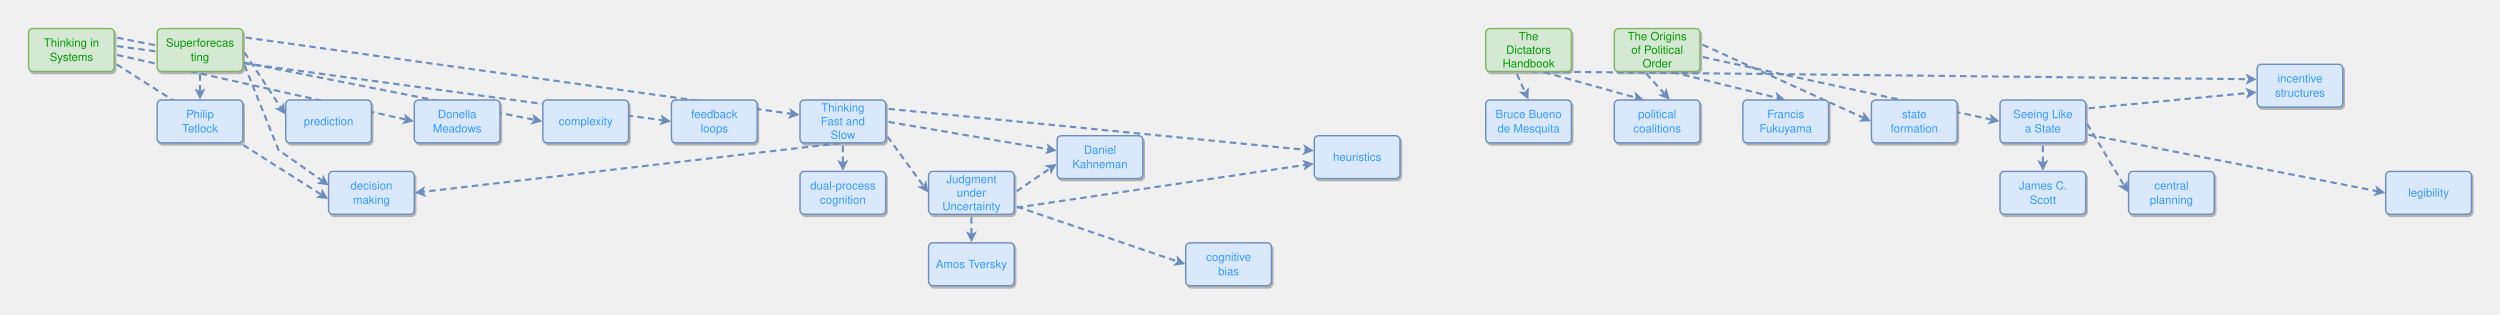
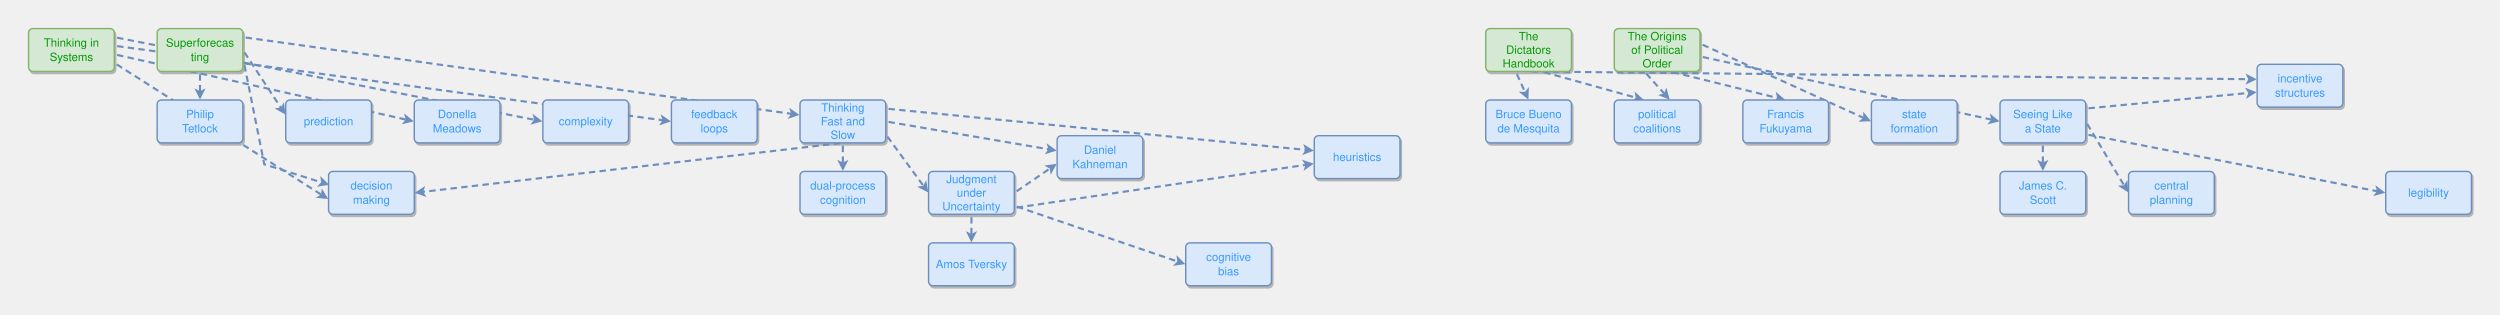
<svg xmlns="http://www.w3.org/2000/svg" width="3500" height="440" viewBox="0 0 3500 440">
  <defs>
  </defs>
  <g id="container-shells">
  </g>
  <g id="node-shadows">
    <rect x="1300" y="340" width="120" height="60" rx="6" ry="6" fill="#000000" stroke="#000000" stroke-width="2" opacity="0.25" transform="translate(2,3)" />
    <rect x="220" y="40" width="120" height="60" rx="6" ry="6" fill="#000000" stroke="#000000" stroke-width="2" opacity="0.25" transform="translate(2,3)" />
    <rect x="2080" y="40" width="120" height="60" rx="6" ry="6" fill="#000000" stroke="#000000" stroke-width="2" opacity="0.25" transform="translate(2,3)" />
    <rect x="2260" y="40" width="120" height="60" rx="6" ry="6" fill="#000000" stroke="#000000" stroke-width="2" opacity="0.25" transform="translate(2,3)" />
    <rect x="1120" y="140" width="120" height="60" rx="6" ry="6" fill="#000000" stroke="#000000" stroke-width="2" opacity="0.25" transform="translate(2,3)" />
    <rect x="40" y="40" width="120" height="60" rx="6" ry="6" fill="#000000" stroke="#000000" stroke-width="2" opacity="0.25" transform="translate(2,3)" />
    <rect x="2980" y="240" width="120" height="60" rx="6" ry="6" fill="#000000" stroke="#000000" stroke-width="2" opacity="0.25" transform="translate(2,3)" />
    <rect x="1660" y="340" width="120" height="60" rx="6" ry="6" fill="#000000" stroke="#000000" stroke-width="2" opacity="0.25" transform="translate(2,3)" />
    <rect x="760" y="140" width="120" height="60" rx="6" ry="6" fill="#000000" stroke="#000000" stroke-width="2" opacity="0.25" transform="translate(2,3)" />
    <rect x="460" y="240" width="120" height="60" rx="6" ry="6" fill="#000000" stroke="#000000" stroke-width="2" opacity="0.25" transform="translate(2,3)" />
    <rect x="1120" y="240" width="120" height="60" rx="6" ry="6" fill="#000000" stroke="#000000" stroke-width="2" opacity="0.25" transform="translate(2,3)" />
    <rect x="2080" y="140" width="120" height="60" rx="6" ry="6" fill="#000000" stroke="#000000" stroke-width="2" opacity="0.25" transform="translate(2,3)" />
    <rect x="940" y="140" width="120" height="60" rx="6" ry="6" fill="#000000" stroke="#000000" stroke-width="2" opacity="0.25" transform="translate(2,3)" />
    <rect x="1840" y="190" width="120" height="60" rx="6" ry="6" fill="#000000" stroke="#000000" stroke-width="2" opacity="0.25" transform="translate(2,3)" />
    <rect x="3160" y="90" width="120" height="60" rx="6" ry="6" fill="#000000" stroke="#000000" stroke-width="2" opacity="0.25" transform="translate(2,3)" />
    <rect x="3340" y="240" width="120" height="60" rx="6" ry="6" fill="#000000" stroke="#000000" stroke-width="2" opacity="0.25" transform="translate(2,3)" />
    <rect x="2260" y="140" width="120" height="60" rx="6" ry="6" fill="#000000" stroke="#000000" stroke-width="2" opacity="0.25" transform="translate(2,3)" />
    <rect x="400" y="140" width="120" height="60" rx="6" ry="6" fill="#000000" stroke="#000000" stroke-width="2" opacity="0.25" transform="translate(2,3)" />
    <rect x="2620" y="140" width="120" height="60" rx="6" ry="6" fill="#000000" stroke="#000000" stroke-width="2" opacity="0.25" transform="translate(2,3)" />
    <rect x="1480" y="190" width="120" height="60" rx="6" ry="6" fill="#000000" stroke="#000000" stroke-width="2" opacity="0.25" transform="translate(2,3)" />
    <rect x="580" y="140" width="120" height="60" rx="6" ry="6" fill="#000000" stroke="#000000" stroke-width="2" opacity="0.25" transform="translate(2,3)" />
    <rect x="2440" y="140" width="120" height="60" rx="6" ry="6" fill="#000000" stroke="#000000" stroke-width="2" opacity="0.25" transform="translate(2,3)" />
    <rect x="2800" y="240" width="120" height="60" rx="6" ry="6" fill="#000000" stroke="#000000" stroke-width="2" opacity="0.25" transform="translate(2,3)" />
    <rect x="1300" y="240" width="120" height="60" rx="6" ry="6" fill="#000000" stroke="#000000" stroke-width="2" opacity="0.25" transform="translate(2,3)" />
    <rect x="220" y="140" width="120" height="60" rx="6" ry="6" fill="#000000" stroke="#000000" stroke-width="2" opacity="0.25" transform="translate(2,3)" />
    <rect x="2800" y="140" width="120" height="60" rx="6" ry="6" fill="#000000" stroke="#000000" stroke-width="2" opacity="0.25" transform="translate(2,3)" />
  </g>
  <g id="edges">
    <g class="edge" data-edge-idx="0" data-edge-base="expresses" data-edge-from="10" data-edge-to="13">
      <line x1="343.96" y1="52.55" x2="1109.35" y2="159.51" stroke="#6c8ebf" stroke-width="3" stroke-dasharray="9 6" />
      <path d="M 1116.04 160.45 L 1106.50 163.66 L 1109.35 159.51 L 1107.75 154.74 Z" fill="#6c8ebf" stroke="#6c8ebf" stroke-width="3" stroke-miterlimit="10" />
      <text x="726" y="105" text-anchor="middle" dominant-baseline="middle" font-family="Helvetica,Inter,Segoe UI,Arial" font-size="11" paint-order="stroke" stroke="#ffffff" stroke-width="3" stroke-linejoin="round" fill="#6c8ebf">
      </text>
    </g>
    <g class="edge" data-edge-idx="1" data-edge-base="expresses" data-edge-from="10" data-edge-to="18">
-       <polyline points="342.28,91.29 390,210 452.20,253.83" fill="none" stroke="#6c8ebf" stroke-width="3" stroke-dasharray="9 6" />
-       <path d="M 457.72 257.71 L 447.77 256.21 L 452.20 253.83 L 452.95 248.85 Z" fill="#6c8ebf" stroke="#6c8ebf" stroke-width="3" stroke-miterlimit="10" />
-       <text x="366" y="150" text-anchor="middle" dominant-baseline="middle" font-family="Helvetica,Inter,Segoe UI,Arial" font-size="11" paint-order="stroke" stroke="#ffffff" stroke-width="3" stroke-linejoin="round" fill="#6c8ebf">
+       <polyline points="342.28,91.29 370,230 451.28,255.68" fill="none" stroke="#6c8ebf" stroke-width="3" stroke-dasharray="9 6" />
+       <path d="M 457.72 257.71 L 447.78 259.29 L 451.28 255.68 L 450.49 250.71 Z" fill="#6c8ebf" stroke="#6c8ebf" stroke-width="3" stroke-miterlimit="10" />
+       <text x="356" y="160" text-anchor="middle" dominant-baseline="middle" font-family="Helvetica,Inter,Segoe UI,Arial" font-size="11" paint-order="stroke" stroke="#ffffff" stroke-width="3" stroke-linejoin="round" fill="#6c8ebf">
      </text>
    </g>
    <g class="edge" data-edge-idx="2" data-edge-base="expresses" data-edge-from="10" data-edge-to="25">
      <line x1="342.20" y1="73.34" x2="394.08" y2="152.03" stroke="#6c8ebf" stroke-width="3" stroke-dasharray="9 6" />
      <path d="M 397.80 157.66 L 389.09 152.62 L 394.08 152.03 L 396.60 147.67 Z" fill="#6c8ebf" stroke="#6c8ebf" stroke-width="3" stroke-miterlimit="10" />
      <text x="368" y="112" text-anchor="middle" dominant-baseline="middle" font-family="Helvetica,Inter,Segoe UI,Arial" font-size="11" paint-order="stroke" stroke="#ffffff" stroke-width="3" stroke-linejoin="round" fill="#6c8ebf">
      </text>
    </g>
    <g class="edge" data-edge-idx="3" data-edge-base="expresses" data-edge-from="10" data-edge-to="8">
      <line x1="280.00" y1="104.00" x2="280.00" y2="129.25" stroke="#6c8ebf" stroke-width="3" stroke-dasharray="9 6" />
      <path d="M 280.00 136.00 L 275.50 127.00 L 280.00 129.25 L 284.50 127.00 Z" fill="#6c8ebf" stroke="#6c8ebf" stroke-width="3" stroke-miterlimit="10" />
      <text x="280" y="116" text-anchor="middle" dominant-baseline="middle" font-family="Helvetica,Inter,Segoe UI,Arial" font-size="11" paint-order="stroke" stroke="#ffffff" stroke-width="3" stroke-linejoin="round" fill="#6c8ebf">
      </text>
    </g>
    <g class="edge" data-edge-idx="4" data-edge-base="expresses" data-edge-from="11" data-edge-to="2">
      <line x1="2123.64" y1="103.65" x2="2135.59" y2="130.20" stroke="#6c8ebf" stroke-width="3" stroke-dasharray="9 6" />
      <path d="M 2138.36 136.35 L 2130.56 129.99 L 2135.59 130.20 L 2138.77 126.30 Z" fill="#6c8ebf" stroke="#6c8ebf" stroke-width="3" stroke-miterlimit="10" />
      <text x="2129" y="116" text-anchor="middle" dominant-baseline="middle" font-family="Helvetica,Inter,Segoe UI,Arial" font-size="11" paint-order="stroke" stroke="#ffffff" stroke-width="3" stroke-linejoin="round" fill="#6c8ebf">
      </text>
    </g>
    <g class="edge" data-edge-idx="5" data-edge-base="expresses" data-edge-from="11" data-edge-to="22">
      <line x1="2144.00" y1="100.04" x2="3149.25" y2="110.88" stroke="#6c8ebf" stroke-width="3" stroke-dasharray="9 6" />
      <path d="M 3156.00 110.96 L 3146.95 115.36 L 3149.25 110.88 L 3147.05 106.36 Z" fill="#6c8ebf" stroke="#6c8ebf" stroke-width="3" stroke-miterlimit="10" />
      <text x="2646" y="105" text-anchor="middle" dominant-baseline="middle" font-family="Helvetica,Inter,Segoe UI,Arial" font-size="11" paint-order="stroke" stroke="#ffffff" stroke-width="3" stroke-linejoin="round" fill="#6c8ebf">
      </text>
    </g>
    <g class="edge" data-edge-idx="6" data-edge-base="expresses" data-edge-from="11" data-edge-to="24">
      <line x1="2161.85" y1="101.07" x2="2291.64" y2="137.12" stroke="#6c8ebf" stroke-width="3" stroke-dasharray="9 6" />
      <path d="M 2298.15 138.93 L 2288.27 140.86 L 2291.64 137.12 L 2290.68 132.18 Z" fill="#6c8ebf" stroke="#6c8ebf" stroke-width="3" stroke-miterlimit="10" />
      <text x="2226" y="119" text-anchor="middle" dominant-baseline="middle" font-family="Helvetica,Inter,Segoe UI,Arial" font-size="11" paint-order="stroke" stroke="#ffffff" stroke-width="3" stroke-linejoin="round" fill="#6c8ebf">
      </text>
    </g>
    <g class="edge" data-edge-idx="7" data-edge-base="expresses" data-edge-from="12" data-edge-to="24">
      <line x1="2304.68" y1="102.97" x2="2330.81" y2="132.01" stroke="#6c8ebf" stroke-width="3" stroke-dasharray="9 6" />
      <path d="M 2335.32 137.03 L 2325.96 133.35 L 2330.81 132.01 L 2332.65 127.33 Z" fill="#6c8ebf" stroke="#6c8ebf" stroke-width="3" stroke-miterlimit="10" />
      <text x="2317" y="117" text-anchor="middle" dominant-baseline="middle" font-family="Helvetica,Inter,Segoe UI,Arial" font-size="11" paint-order="stroke" stroke="#ffffff" stroke-width="3" stroke-linejoin="round" fill="#6c8ebf">
      </text>
    </g>
    <g class="edge" data-edge-idx="8" data-edge-base="expresses" data-edge-from="12" data-edge-to="26">
      <line x1="2383.64" y1="62.65" x2="2610.21" y2="165.55" stroke="#6c8ebf" stroke-width="3" stroke-dasharray="9 6" />
      <path d="M 2616.36 168.35 L 2606.30 168.72 L 2610.21 165.55 L 2610.02 160.53 Z" fill="#6c8ebf" stroke="#6c8ebf" stroke-width="3" stroke-miterlimit="10" />
      <text x="2496" y="113" text-anchor="middle" dominant-baseline="middle" font-family="Helvetica,Inter,Segoe UI,Arial" font-size="11" paint-order="stroke" stroke="#ffffff" stroke-width="3" stroke-linejoin="round" fill="#6c8ebf">
      </text>
    </g>
    <g class="edge" data-edge-idx="9" data-edge-base="expresses" data-edge-from="12" data-edge-to="5">
      <line x1="2341.88" y1="100.96" x2="2489.56" y2="137.42" stroke="#6c8ebf" stroke-width="3" stroke-dasharray="9 6" />
      <path d="M 2496.12 139.04 L 2486.30 141.25 L 2489.56 137.42 L 2488.46 132.51 Z" fill="#6c8ebf" stroke="#6c8ebf" stroke-width="3" stroke-miterlimit="10" />
      <text x="2415" y="118" text-anchor="middle" dominant-baseline="middle" font-family="Helvetica,Inter,Segoe UI,Arial" font-size="11" paint-order="stroke" stroke="#ffffff" stroke-width="3" stroke-linejoin="round" fill="#6c8ebf">
      </text>
    </g>
    <g class="edge" data-edge-idx="10" data-edge-base="expresses" data-edge-from="12" data-edge-to="9">
      <line x1="2383.91" y1="79.85" x2="2789.49" y2="167.72" stroke="#6c8ebf" stroke-width="3" stroke-dasharray="9 6" />
      <path d="M 2796.09 169.15 L 2786.34 171.65 L 2789.49 167.72 L 2788.25 162.85 Z" fill="#6c8ebf" stroke="#6c8ebf" stroke-width="3" stroke-miterlimit="10" />
      <text x="2586" y="123" text-anchor="middle" dominant-baseline="middle" font-family="Helvetica,Inter,Segoe UI,Arial" font-size="11" paint-order="stroke" stroke="#ffffff" stroke-width="3" stroke-linejoin="round" fill="#6c8ebf">
      </text>
    </g>
    <g class="edge" data-edge-idx="11" data-edge-base="expresses" data-edge-from="13" data-edge-to="18">
      <line x1="1176.03" y1="200.46" x2="590.68" y2="268.75" stroke="#6c8ebf" stroke-width="3" stroke-dasharray="9 6" />
      <path d="M 583.97 269.54 L 592.39 264.02 L 590.68 268.75 L 593.43 272.96 Z" fill="#6c8ebf" stroke="#6c8ebf" stroke-width="3" stroke-miterlimit="10" />
      <text x="883" y="234" text-anchor="middle" dominant-baseline="middle" font-family="Helvetica,Inter,Segoe UI,Arial" font-size="11" paint-order="stroke" stroke="#ffffff" stroke-width="3" stroke-linejoin="round" fill="#6c8ebf">
      </text>
    </g>
    <g class="edge" data-edge-idx="12" data-edge-base="expresses" data-edge-from="13" data-edge-to="19">
      <line x1="1180.00" y1="204.00" x2="1180.00" y2="229.25" stroke="#6c8ebf" stroke-width="3" stroke-dasharray="9 6" />
      <path d="M 1180.00 236.00 L 1175.50 227.00 L 1180.00 229.25 L 1184.50 227.00 Z" fill="#6c8ebf" stroke="#6c8ebf" stroke-width="3" stroke-miterlimit="10" />
      <text x="1180" y="216" text-anchor="middle" dominant-baseline="middle" font-family="Helvetica,Inter,Segoe UI,Arial" font-size="11" paint-order="stroke" stroke="#ffffff" stroke-width="3" stroke-linejoin="round" fill="#6c8ebf">
      </text>
    </g>
    <g class="edge" data-edge-idx="13" data-edge-base="expresses" data-edge-from="13" data-edge-to="21">
      <line x1="1243.98" y1="152.39" x2="1829.30" y2="209.95" stroke="#6c8ebf" stroke-width="3" stroke-dasharray="9 6" />
      <path d="M 1836.02 210.61 L 1826.62 214.21 L 1829.30 209.95 L 1827.50 205.25 Z" fill="#6c8ebf" stroke="#6c8ebf" stroke-width="3" stroke-miterlimit="10" />
      <text x="1536" y="180" text-anchor="middle" dominant-baseline="middle" font-family="Helvetica,Inter,Segoe UI,Arial" font-size="11" paint-order="stroke" stroke="#ffffff" stroke-width="3" stroke-linejoin="round" fill="#6c8ebf">
      </text>
    </g>
    <g class="edge" data-edge-idx="14" data-edge-base="expresses" data-edge-from="13" data-edge-to="3">
      <line x1="1243.94" y1="170.67" x2="1469.40" y2="209.19" stroke="#6c8ebf" stroke-width="3" stroke-dasharray="9 6" />
      <path d="M 1476.06 210.33 L 1466.43 213.25 L 1469.40 209.19 L 1467.94 204.38 Z" fill="#6c8ebf" stroke="#6c8ebf" stroke-width="3" stroke-miterlimit="10" />
      <text x="1356" y="189" text-anchor="middle" dominant-baseline="middle" font-family="Helvetica,Inter,Segoe UI,Arial" font-size="11" paint-order="stroke" stroke="#ffffff" stroke-width="3" stroke-linejoin="round" fill="#6c8ebf">
      </text>
    </g>
    <g class="edge" data-edge-idx="15" data-edge-base="expresses" data-edge-from="13" data-edge-to="7">
      <line x1="1242.36" y1="191.23" x2="1293.65" y2="261.32" stroke="#6c8ebf" stroke-width="3" stroke-dasharray="9 6" />
      <path d="M 1297.64 266.77 L 1288.69 262.17 L 1293.65 261.32 L 1295.96 256.85 Z" fill="#6c8ebf" stroke="#6c8ebf" stroke-width="3" stroke-miterlimit="10" />
      <text x="1267" y="226" text-anchor="middle" dominant-baseline="middle" font-family="Helvetica,Inter,Segoe UI,Arial" font-size="11" paint-order="stroke" stroke="#ffffff" stroke-width="3" stroke-linejoin="round" fill="#6c8ebf">
      </text>
    </g>
    <g class="edge" data-edge-idx="16" data-edge-base="expresses" data-edge-from="14" data-edge-to="17">
      <line x1="163.92" y1="52.77" x2="749.45" y2="167.93" stroke="#6c8ebf" stroke-width="3" stroke-dasharray="9 6" />
      <path d="M 756.08 169.23 L 746.38 171.91 L 749.45 167.93 L 748.11 163.08 Z" fill="#6c8ebf" stroke="#6c8ebf" stroke-width="3" stroke-miterlimit="10" />
      <text x="456" y="109" text-anchor="middle" dominant-baseline="middle" font-family="Helvetica,Inter,Segoe UI,Arial" font-size="11" paint-order="stroke" stroke="#ffffff" stroke-width="3" stroke-linejoin="round" fill="#6c8ebf">
      </text>
    </g>
    <g class="edge" data-edge-idx="17" data-edge-base="expresses" data-edge-from="14" data-edge-to="18">
      <line x1="163.37" y1="90.15" x2="450.93" y2="273.23" stroke="#6c8ebf" stroke-width="3" stroke-dasharray="9 6" />
      <path d="M 456.63 276.85 L 446.62 275.81 L 450.93 273.23 L 451.45 268.22 Z" fill="#6c8ebf" stroke="#6c8ebf" stroke-width="3" stroke-miterlimit="10" />
      <text x="306" y="181" text-anchor="middle" dominant-baseline="middle" font-family="Helvetica,Inter,Segoe UI,Arial" font-size="11" paint-order="stroke" stroke="#ffffff" stroke-width="3" stroke-linejoin="round" fill="#6c8ebf">
      </text>
    </g>
    <g class="edge" data-edge-idx="18" data-edge-base="expresses" data-edge-from="14" data-edge-to="20">
      <line x1="163.96" y1="64.54" x2="929.35" y2="168.55" stroke="#6c8ebf" stroke-width="3" stroke-dasharray="9 6" />
      <path d="M 936.04 169.46 L 926.51 172.71 L 929.35 168.55 L 927.72 163.79 Z" fill="#6c8ebf" stroke="#6c8ebf" stroke-width="3" stroke-miterlimit="10" />
      <text x="546" y="116" text-anchor="middle" dominant-baseline="middle" font-family="Helvetica,Inter,Segoe UI,Arial" font-size="11" paint-order="stroke" stroke="#ffffff" stroke-width="3" stroke-linejoin="round" fill="#6c8ebf">
      </text>
    </g>
    <g class="edge" data-edge-idx="19" data-edge-base="expresses" data-edge-from="14" data-edge-to="4">
      <line x1="163.90" y1="76.87" x2="569.51" y2="167.65" stroke="#6c8ebf" stroke-width="3" stroke-dasharray="9 6" />
      <path d="M 576.10 169.13 L 566.33 171.55 L 569.51 167.65 L 568.30 162.77 Z" fill="#6c8ebf" stroke="#6c8ebf" stroke-width="3" stroke-miterlimit="10" />
      <text x="366" y="121" text-anchor="middle" dominant-baseline="middle" font-family="Helvetica,Inter,Segoe UI,Arial" font-size="11" paint-order="stroke" stroke="#ffffff" stroke-width="3" stroke-linejoin="round" fill="#6c8ebf">
      </text>
    </g>
    <g class="edge" data-edge-idx="20" data-edge-base="expresses" data-edge-from="7" data-edge-to="1">
      <line x1="1360.00" y1="304.00" x2="1360.00" y2="329.25" stroke="#6c8ebf" stroke-width="3" stroke-dasharray="9 6" />
      <path d="M 1360.00 336.00 L 1355.50 327.00 L 1360.00 329.25 L 1364.50 327.00 Z" fill="#6c8ebf" stroke="#6c8ebf" stroke-width="3" stroke-miterlimit="10" />
      <text x="1360" y="316" text-anchor="middle" dominant-baseline="middle" font-family="Helvetica,Inter,Segoe UI,Arial" font-size="11" paint-order="stroke" stroke="#ffffff" stroke-width="3" stroke-linejoin="round" fill="#6c8ebf">
      </text>
    </g>
    <g class="edge" data-edge-idx="21" data-edge-base="expresses" data-edge-from="7" data-edge-to="16">
      <line x1="1423.79" y1="289.29" x2="1649.83" y2="366.52" stroke="#6c8ebf" stroke-width="3" stroke-dasharray="9 6" />
      <path d="M 1656.21 368.71 L 1646.24 370.06 L 1649.83 366.52 L 1649.15 361.54 Z" fill="#6c8ebf" stroke="#6c8ebf" stroke-width="3" stroke-miterlimit="10" />
      <text x="1536" y="327" text-anchor="middle" dominant-baseline="middle" font-family="Helvetica,Inter,Segoe UI,Arial" font-size="11" paint-order="stroke" stroke="#ffffff" stroke-width="3" stroke-linejoin="round" fill="#6c8ebf">
      </text>
    </g>
    <g class="edge" data-edge-idx="22" data-edge-base="expresses" data-edge-from="7" data-edge-to="21">
      <line x1="1363.96" y1="299.41" x2="1829.37" y2="230.57" stroke="#6c8ebf" stroke-width="3" stroke-dasharray="9 6" />
      <path d="M 1836.04 229.59 L 1827.80 235.35 L 1829.37 230.57 L 1826.48 226.45 Z" fill="#6c8ebf" stroke="#6c8ebf" stroke-width="3" stroke-miterlimit="10" />
      <text x="1596" y="264" text-anchor="middle" dominant-baseline="middle" font-family="Helvetica,Inter,Segoe UI,Arial" font-size="11" paint-order="stroke" stroke="#ffffff" stroke-width="3" stroke-linejoin="round" fill="#6c8ebf">
      </text>
    </g>
    <g class="edge" data-edge-idx="23" data-edge-base="expresses" data-edge-from="7" data-edge-to="3">
      <line x1="1423.30" y1="267.74" x2="1471.12" y2="235.07" stroke="#6c8ebf" stroke-width="3" stroke-dasharray="9 6" />
      <path d="M 1476.70 231.26 L 1471.81 240.05 L 1471.12 235.07 L 1466.73 232.62 Z" fill="#6c8ebf" stroke="#6c8ebf" stroke-width="3" stroke-miterlimit="10" />
      <text x="1447" y="251" text-anchor="middle" dominant-baseline="middle" font-family="Helvetica,Inter,Segoe UI,Arial" font-size="11" paint-order="stroke" stroke="#ffffff" stroke-width="3" stroke-linejoin="round" fill="#6c8ebf">
      </text>
    </g>
    <g class="edge" data-edge-idx="24" data-edge-base="expresses" data-edge-from="9" data-edge-to="15">
      <line x1="2922.06" y1="173.43" x2="2974.47" y2="260.78" stroke="#6c8ebf" stroke-width="3" stroke-dasharray="9 6" />
      <path d="M 2977.94 266.57 L 2969.45 261.17 L 2974.47 260.78 L 2977.17 256.54 Z" fill="#6c8ebf" stroke="#6c8ebf" stroke-width="3" stroke-miterlimit="10" />
      <text x="2948" y="216" text-anchor="middle" dominant-baseline="middle" font-family="Helvetica,Inter,Segoe UI,Arial" font-size="11" paint-order="stroke" stroke="#ffffff" stroke-width="3" stroke-linejoin="round" fill="#6c8ebf">
      </text>
    </g>
    <g class="edge" data-edge-idx="25" data-edge-base="expresses" data-edge-from="9" data-edge-to="22">
      <line x1="2923.98" y1="151.62" x2="3149.30" y2="130.03" stroke="#6c8ebf" stroke-width="3" stroke-dasharray="9 6" />
      <path d="M 3156.02 129.38 L 3147.49 134.72 L 3149.30 130.03 L 3146.63 125.76 Z" fill="#6c8ebf" stroke="#6c8ebf" stroke-width="3" stroke-miterlimit="10" />
      <text x="3036" y="140" text-anchor="middle" dominant-baseline="middle" font-family="Helvetica,Inter,Segoe UI,Arial" font-size="11" paint-order="stroke" stroke="#ffffff" stroke-width="3" stroke-linejoin="round" fill="#6c8ebf">
      </text>
    </g>
    <g class="edge" data-edge-idx="26" data-edge-base="expresses" data-edge-from="9" data-edge-to="23">
      <line x1="2923.93" y1="188.77" x2="3329.45" y2="267.94" stroke="#6c8ebf" stroke-width="3" stroke-dasharray="9 6" />
      <path d="M 3336.07 269.23 L 3326.38 271.93 L 3329.45 267.94 L 3328.10 263.09 Z" fill="#6c8ebf" stroke="#6c8ebf" stroke-width="3" stroke-miterlimit="10" />
      <text x="3126" y="227" text-anchor="middle" dominant-baseline="middle" font-family="Helvetica,Inter,Segoe UI,Arial" font-size="11" paint-order="stroke" stroke="#ffffff" stroke-width="3" stroke-linejoin="round" fill="#6c8ebf">
      </text>
    </g>
    <g class="edge" data-edge-idx="27" data-edge-base="expresses" data-edge-from="9" data-edge-to="6">
      <line x1="2860.00" y1="204.00" x2="2860.00" y2="229.25" stroke="#6c8ebf" stroke-width="3" stroke-dasharray="9 6" />
      <path d="M 2860.00 236.00 L 2855.50 227.00 L 2860.00 229.25 L 2864.50 227.00 Z" fill="#6c8ebf" stroke="#6c8ebf" stroke-width="3" stroke-miterlimit="10" />
      <text x="2860" y="216" text-anchor="middle" dominant-baseline="middle" font-family="Helvetica,Inter,Segoe UI,Arial" font-size="11" paint-order="stroke" stroke="#ffffff" stroke-width="3" stroke-linejoin="round" fill="#6c8ebf">
      </text>
    </g>
  </g>
  <g id="nodes">
    <rect x="1300" y="340" width="120" height="60" rx="6" ry="6" fill="#dae8fc" stroke="#6c8ebf" stroke-width="2" />
    <text x="1360" y="370" text-anchor="middle" dominant-baseline="middle" font-family="Helvetica,Inter,Segoe UI,Arial" font-size="16" font-weight="normal" fill="#3399ff">Amos Tversky</text>
    <g>
      <rect x="220" y="40" width="120" height="60" rx="6" ry="6" fill="#d5e8d4" stroke="#82b366" stroke-width="2" />
      <text x="280" y="60" text-anchor="middle" dominant-baseline="middle" font-family="Helvetica,Inter,Segoe UI,Arial" font-size="16" font-weight="normal" fill="#009900">Superforecas</text>
      <text x="280" y="80" text-anchor="middle" dominant-baseline="middle" font-family="Helvetica,Inter,Segoe UI,Arial" font-size="16" font-weight="normal" fill="#009900">ting</text>
    </g>
    <g>
      <rect x="2080" y="40" width="120" height="60" rx="6" ry="6" fill="#d5e8d4" stroke="#82b366" stroke-width="2" />
      <text x="2140" y="51" text-anchor="middle" dominant-baseline="middle" font-family="Helvetica,Inter,Segoe UI,Arial" font-size="16" font-weight="normal" fill="#009900">The</text>
      <text x="2140" y="70" text-anchor="middle" dominant-baseline="middle" font-family="Helvetica,Inter,Segoe UI,Arial" font-size="16" font-weight="normal" fill="#009900">Dictators</text>
      <text x="2140" y="89" text-anchor="middle" dominant-baseline="middle" font-family="Helvetica,Inter,Segoe UI,Arial" font-size="16" font-weight="normal" fill="#009900">Handbook</text>
    </g>
    <g>
      <rect x="2260" y="40" width="120" height="60" rx="6" ry="6" fill="#d5e8d4" stroke="#82b366" stroke-width="2" />
      <text x="2320" y="51" text-anchor="middle" dominant-baseline="middle" font-family="Helvetica,Inter,Segoe UI,Arial" font-size="16" font-weight="normal" fill="#009900">The Origins</text>
      <text x="2320" y="70" text-anchor="middle" dominant-baseline="middle" font-family="Helvetica,Inter,Segoe UI,Arial" font-size="16" font-weight="normal" fill="#009900">of Political</text>
      <text x="2320" y="89" text-anchor="middle" dominant-baseline="middle" font-family="Helvetica,Inter,Segoe UI,Arial" font-size="16" font-weight="normal" fill="#009900">Order</text>
    </g>
    <g>
      <rect x="1120" y="140" width="120" height="60" rx="6" ry="6" fill="#dae8fc" stroke="#6c8ebf" stroke-width="2" />
      <text x="1180" y="151" text-anchor="middle" dominant-baseline="middle" font-family="Helvetica,Inter,Segoe UI,Arial" font-size="16" font-weight="normal" fill="#3399ff">Thinking</text>
      <text x="1180" y="170" text-anchor="middle" dominant-baseline="middle" font-family="Helvetica,Inter,Segoe UI,Arial" font-size="16" font-weight="normal" fill="#3399ff">Fast and</text>
      <text x="1180" y="189" text-anchor="middle" dominant-baseline="middle" font-family="Helvetica,Inter,Segoe UI,Arial" font-size="16" font-weight="normal" fill="#3399ff">Slow</text>
    </g>
    <g>
      <rect x="40" y="40" width="120" height="60" rx="6" ry="6" fill="#d5e8d4" stroke="#82b366" stroke-width="2" />
      <text x="100" y="60" text-anchor="middle" dominant-baseline="middle" font-family="Helvetica,Inter,Segoe UI,Arial" font-size="16" font-weight="normal" fill="#009900">Thinking in</text>
      <text x="100" y="80" text-anchor="middle" dominant-baseline="middle" font-family="Helvetica,Inter,Segoe UI,Arial" font-size="16" font-weight="normal" fill="#009900">Systems</text>
    </g>
    <rect x="2980" y="240" width="120" height="60" rx="6" ry="6" fill="#dae8fc" stroke="#6c8ebf" stroke-width="2" />
    <text x="3040" y="260" text-anchor="middle" dominant-baseline="middle" font-family="Helvetica,Inter,Segoe UI,Arial" font-size="16" font-weight="normal" fill="#3399ff">central</text>
    <text x="3040" y="280" text-anchor="middle" dominant-baseline="middle" font-family="Helvetica,Inter,Segoe UI,Arial" font-size="16" font-weight="normal" fill="#3399ff">planning</text>
    <rect x="1660" y="340" width="120" height="60" rx="6" ry="6" fill="#dae8fc" stroke="#6c8ebf" stroke-width="2" />
    <text x="1720" y="360" text-anchor="middle" dominant-baseline="middle" font-family="Helvetica,Inter,Segoe UI,Arial" font-size="16" font-weight="normal" fill="#3399ff">cognitive</text>
    <text x="1720" y="380" text-anchor="middle" dominant-baseline="middle" font-family="Helvetica,Inter,Segoe UI,Arial" font-size="16" font-weight="normal" fill="#3399ff">bias</text>
    <rect x="760" y="140" width="120" height="60" rx="6" ry="6" fill="#dae8fc" stroke="#6c8ebf" stroke-width="2" />
    <text x="820" y="170" text-anchor="middle" dominant-baseline="middle" font-family="Helvetica,Inter,Segoe UI,Arial" font-size="16" font-weight="normal" fill="#3399ff">complexity</text>
    <rect x="460" y="240" width="120" height="60" rx="6" ry="6" fill="#dae8fc" stroke="#6c8ebf" stroke-width="2" />
    <text x="520" y="260" text-anchor="middle" dominant-baseline="middle" font-family="Helvetica,Inter,Segoe UI,Arial" font-size="16" font-weight="normal" fill="#3399ff">decision</text>
    <text x="520" y="280" text-anchor="middle" dominant-baseline="middle" font-family="Helvetica,Inter,Segoe UI,Arial" font-size="16" font-weight="normal" fill="#3399ff">making</text>
    <rect x="1120" y="240" width="120" height="60" rx="6" ry="6" fill="#dae8fc" stroke="#6c8ebf" stroke-width="2" />
    <text x="1180" y="260" text-anchor="middle" dominant-baseline="middle" font-family="Helvetica,Inter,Segoe UI,Arial" font-size="16" font-weight="normal" fill="#3399ff">dual-process</text>
    <text x="1180" y="280" text-anchor="middle" dominant-baseline="middle" font-family="Helvetica,Inter,Segoe UI,Arial" font-size="16" font-weight="normal" fill="#3399ff">cognition</text>
    <rect x="2080" y="140" width="120" height="60" rx="6" ry="6" fill="#dae8fc" stroke="#6c8ebf" stroke-width="2" />
    <text x="2140" y="160" text-anchor="middle" dominant-baseline="middle" font-family="Helvetica,Inter,Segoe UI,Arial" font-size="16" font-weight="normal" fill="#3399ff">Bruce Bueno</text>
    <text x="2140" y="180" text-anchor="middle" dominant-baseline="middle" font-family="Helvetica,Inter,Segoe UI,Arial" font-size="16" font-weight="normal" fill="#3399ff">de Mesquita</text>
    <rect x="940" y="140" width="120" height="60" rx="6" ry="6" fill="#dae8fc" stroke="#6c8ebf" stroke-width="2" />
    <text x="1000" y="160" text-anchor="middle" dominant-baseline="middle" font-family="Helvetica,Inter,Segoe UI,Arial" font-size="16" font-weight="normal" fill="#3399ff">feedback</text>
    <text x="1000" y="180" text-anchor="middle" dominant-baseline="middle" font-family="Helvetica,Inter,Segoe UI,Arial" font-size="16" font-weight="normal" fill="#3399ff">loops</text>
    <rect x="1840" y="190" width="120" height="60" rx="6" ry="6" fill="#dae8fc" stroke="#6c8ebf" stroke-width="2" />
    <text x="1900" y="220" text-anchor="middle" dominant-baseline="middle" font-family="Helvetica,Inter,Segoe UI,Arial" font-size="16" font-weight="normal" fill="#3399ff">heuristics</text>
    <rect x="3160" y="90" width="120" height="60" rx="6" ry="6" fill="#dae8fc" stroke="#6c8ebf" stroke-width="2" />
    <text x="3220" y="110" text-anchor="middle" dominant-baseline="middle" font-family="Helvetica,Inter,Segoe UI,Arial" font-size="16" font-weight="normal" fill="#3399ff">incentive</text>
    <text x="3220" y="130" text-anchor="middle" dominant-baseline="middle" font-family="Helvetica,Inter,Segoe UI,Arial" font-size="16" font-weight="normal" fill="#3399ff">structures</text>
    <rect x="3340" y="240" width="120" height="60" rx="6" ry="6" fill="#dae8fc" stroke="#6c8ebf" stroke-width="2" />
    <text x="3400" y="270" text-anchor="middle" dominant-baseline="middle" font-family="Helvetica,Inter,Segoe UI,Arial" font-size="16" font-weight="normal" fill="#3399ff">legibility</text>
    <rect x="2260" y="140" width="120" height="60" rx="6" ry="6" fill="#dae8fc" stroke="#6c8ebf" stroke-width="2" />
    <text x="2320" y="160" text-anchor="middle" dominant-baseline="middle" font-family="Helvetica,Inter,Segoe UI,Arial" font-size="16" font-weight="normal" fill="#3399ff">political</text>
    <text x="2320" y="180" text-anchor="middle" dominant-baseline="middle" font-family="Helvetica,Inter,Segoe UI,Arial" font-size="16" font-weight="normal" fill="#3399ff">coalitions</text>
    <rect x="400" y="140" width="120" height="60" rx="6" ry="6" fill="#dae8fc" stroke="#6c8ebf" stroke-width="2" />
    <text x="460" y="170" text-anchor="middle" dominant-baseline="middle" font-family="Helvetica,Inter,Segoe UI,Arial" font-size="16" font-weight="normal" fill="#3399ff">prediction</text>
    <rect x="2620" y="140" width="120" height="60" rx="6" ry="6" fill="#dae8fc" stroke="#6c8ebf" stroke-width="2" />
    <text x="2680" y="160" text-anchor="middle" dominant-baseline="middle" font-family="Helvetica,Inter,Segoe UI,Arial" font-size="16" font-weight="normal" fill="#3399ff">state</text>
    <text x="2680" y="180" text-anchor="middle" dominant-baseline="middle" font-family="Helvetica,Inter,Segoe UI,Arial" font-size="16" font-weight="normal" fill="#3399ff">formation</text>
    <rect x="1480" y="190" width="120" height="60" rx="6" ry="6" fill="#dae8fc" stroke="#6c8ebf" stroke-width="2" />
    <text x="1540" y="210" text-anchor="middle" dominant-baseline="middle" font-family="Helvetica,Inter,Segoe UI,Arial" font-size="16" font-weight="normal" fill="#3399ff">Daniel</text>
    <text x="1540" y="230" text-anchor="middle" dominant-baseline="middle" font-family="Helvetica,Inter,Segoe UI,Arial" font-size="16" font-weight="normal" fill="#3399ff">Kahneman</text>
    <rect x="580" y="140" width="120" height="60" rx="6" ry="6" fill="#dae8fc" stroke="#6c8ebf" stroke-width="2" />
    <text x="640" y="160" text-anchor="middle" dominant-baseline="middle" font-family="Helvetica,Inter,Segoe UI,Arial" font-size="16" font-weight="normal" fill="#3399ff">Donella</text>
    <text x="640" y="180" text-anchor="middle" dominant-baseline="middle" font-family="Helvetica,Inter,Segoe UI,Arial" font-size="16" font-weight="normal" fill="#3399ff">Meadows</text>
    <rect x="2440" y="140" width="120" height="60" rx="6" ry="6" fill="#dae8fc" stroke="#6c8ebf" stroke-width="2" />
    <text x="2500" y="160" text-anchor="middle" dominant-baseline="middle" font-family="Helvetica,Inter,Segoe UI,Arial" font-size="16" font-weight="normal" fill="#3399ff">Francis</text>
    <text x="2500" y="180" text-anchor="middle" dominant-baseline="middle" font-family="Helvetica,Inter,Segoe UI,Arial" font-size="16" font-weight="normal" fill="#3399ff">Fukuyama</text>
    <rect x="2800" y="240" width="120" height="60" rx="6" ry="6" fill="#dae8fc" stroke="#6c8ebf" stroke-width="2" />
    <text x="2860" y="260" text-anchor="middle" dominant-baseline="middle" font-family="Helvetica,Inter,Segoe UI,Arial" font-size="16" font-weight="normal" fill="#3399ff">James C.</text>
    <text x="2860" y="280" text-anchor="middle" dominant-baseline="middle" font-family="Helvetica,Inter,Segoe UI,Arial" font-size="16" font-weight="normal" fill="#3399ff">Scott</text>
    <g>
      <rect x="1300" y="240" width="120" height="60" rx="6" ry="6" fill="#dae8fc" stroke="#6c8ebf" stroke-width="2" />
      <text x="1360" y="251" text-anchor="middle" dominant-baseline="middle" font-family="Helvetica,Inter,Segoe UI,Arial" font-size="16" font-weight="normal" fill="#3399ff">Judgment</text>
      <text x="1360" y="270" text-anchor="middle" dominant-baseline="middle" font-family="Helvetica,Inter,Segoe UI,Arial" font-size="16" font-weight="normal" fill="#3399ff">under</text>
      <text x="1360" y="289" text-anchor="middle" dominant-baseline="middle" font-family="Helvetica,Inter,Segoe UI,Arial" font-size="16" font-weight="normal" fill="#3399ff">Uncertainty</text>
    </g>
    <rect x="220" y="140" width="120" height="60" rx="6" ry="6" fill="#dae8fc" stroke="#6c8ebf" stroke-width="2" />
    <text x="280" y="160" text-anchor="middle" dominant-baseline="middle" font-family="Helvetica,Inter,Segoe UI,Arial" font-size="16" font-weight="normal" fill="#3399ff">Philip</text>
    <text x="280" y="180" text-anchor="middle" dominant-baseline="middle" font-family="Helvetica,Inter,Segoe UI,Arial" font-size="16" font-weight="normal" fill="#3399ff">Tetlock</text>
    <g>
      <rect x="2800" y="140" width="120" height="60" rx="6" ry="6" fill="#dae8fc" stroke="#6c8ebf" stroke-width="2" />
      <text x="2860" y="160" text-anchor="middle" dominant-baseline="middle" font-family="Helvetica,Inter,Segoe UI,Arial" font-size="16" font-weight="normal" fill="#3399ff">Seeing Like</text>
      <text x="2860" y="180" text-anchor="middle" dominant-baseline="middle" font-family="Helvetica,Inter,Segoe UI,Arial" font-size="16" font-weight="normal" fill="#3399ff">a State</text>
    </g>
  </g>
</svg>
